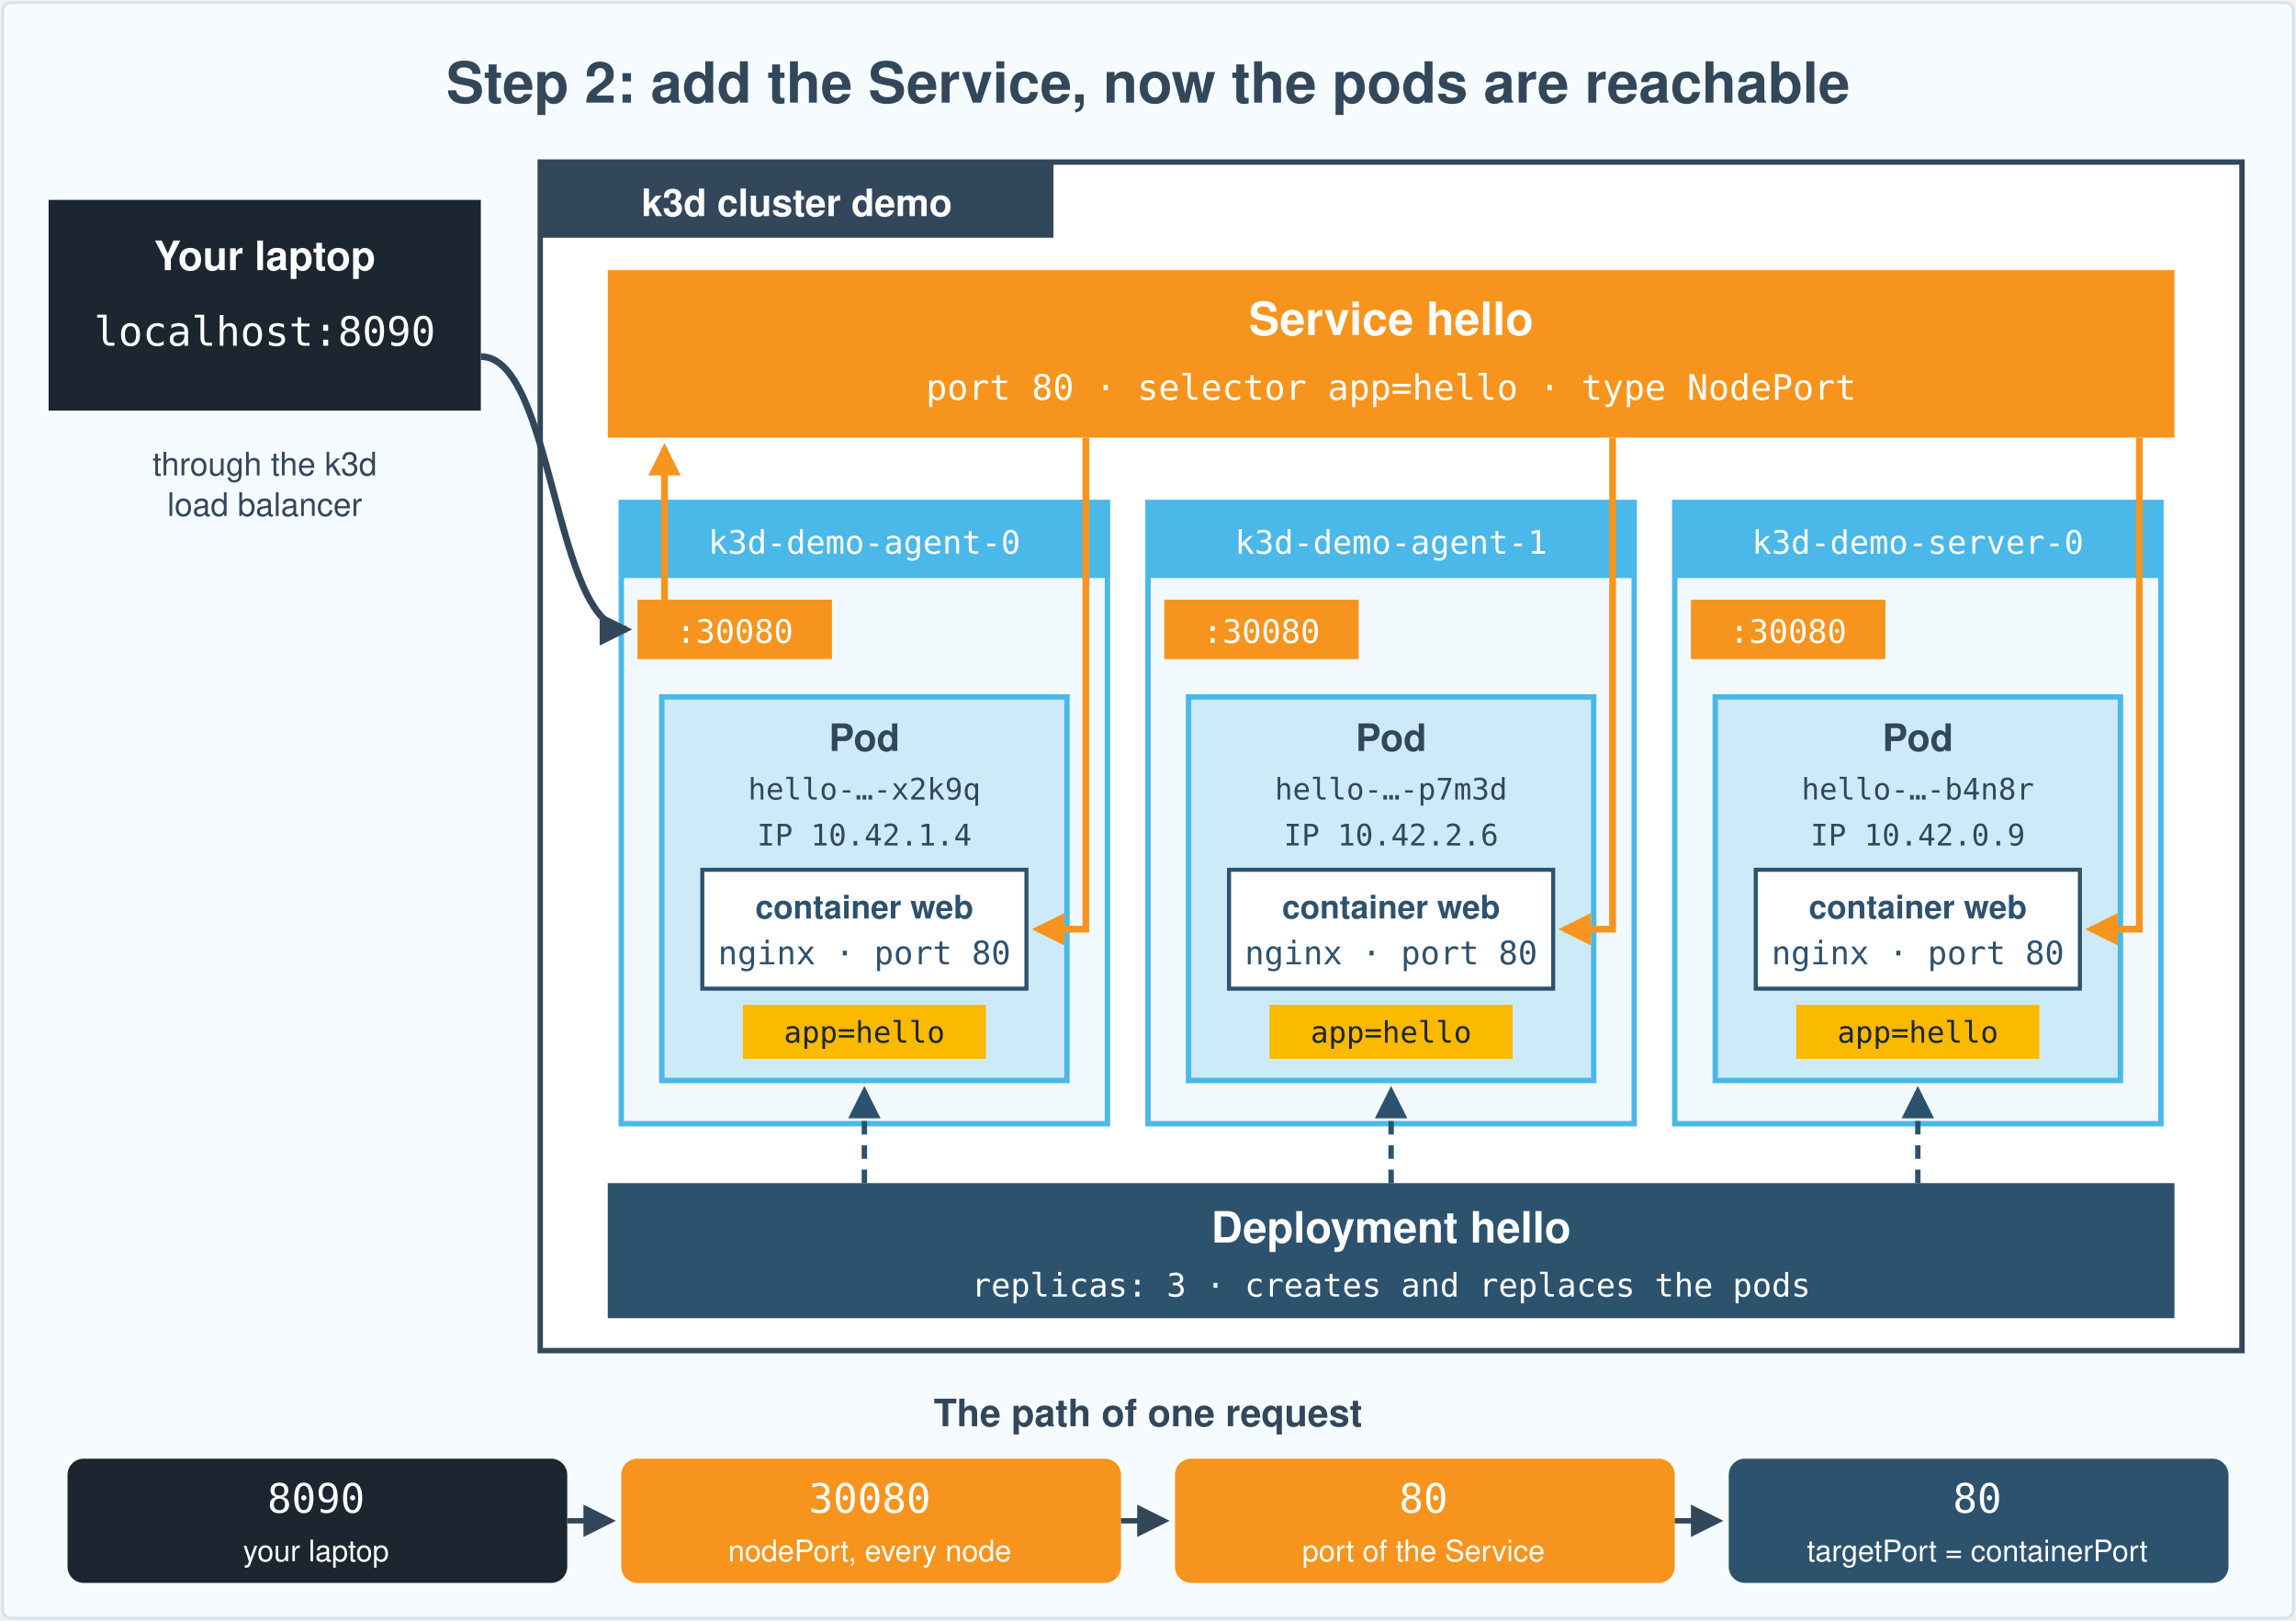
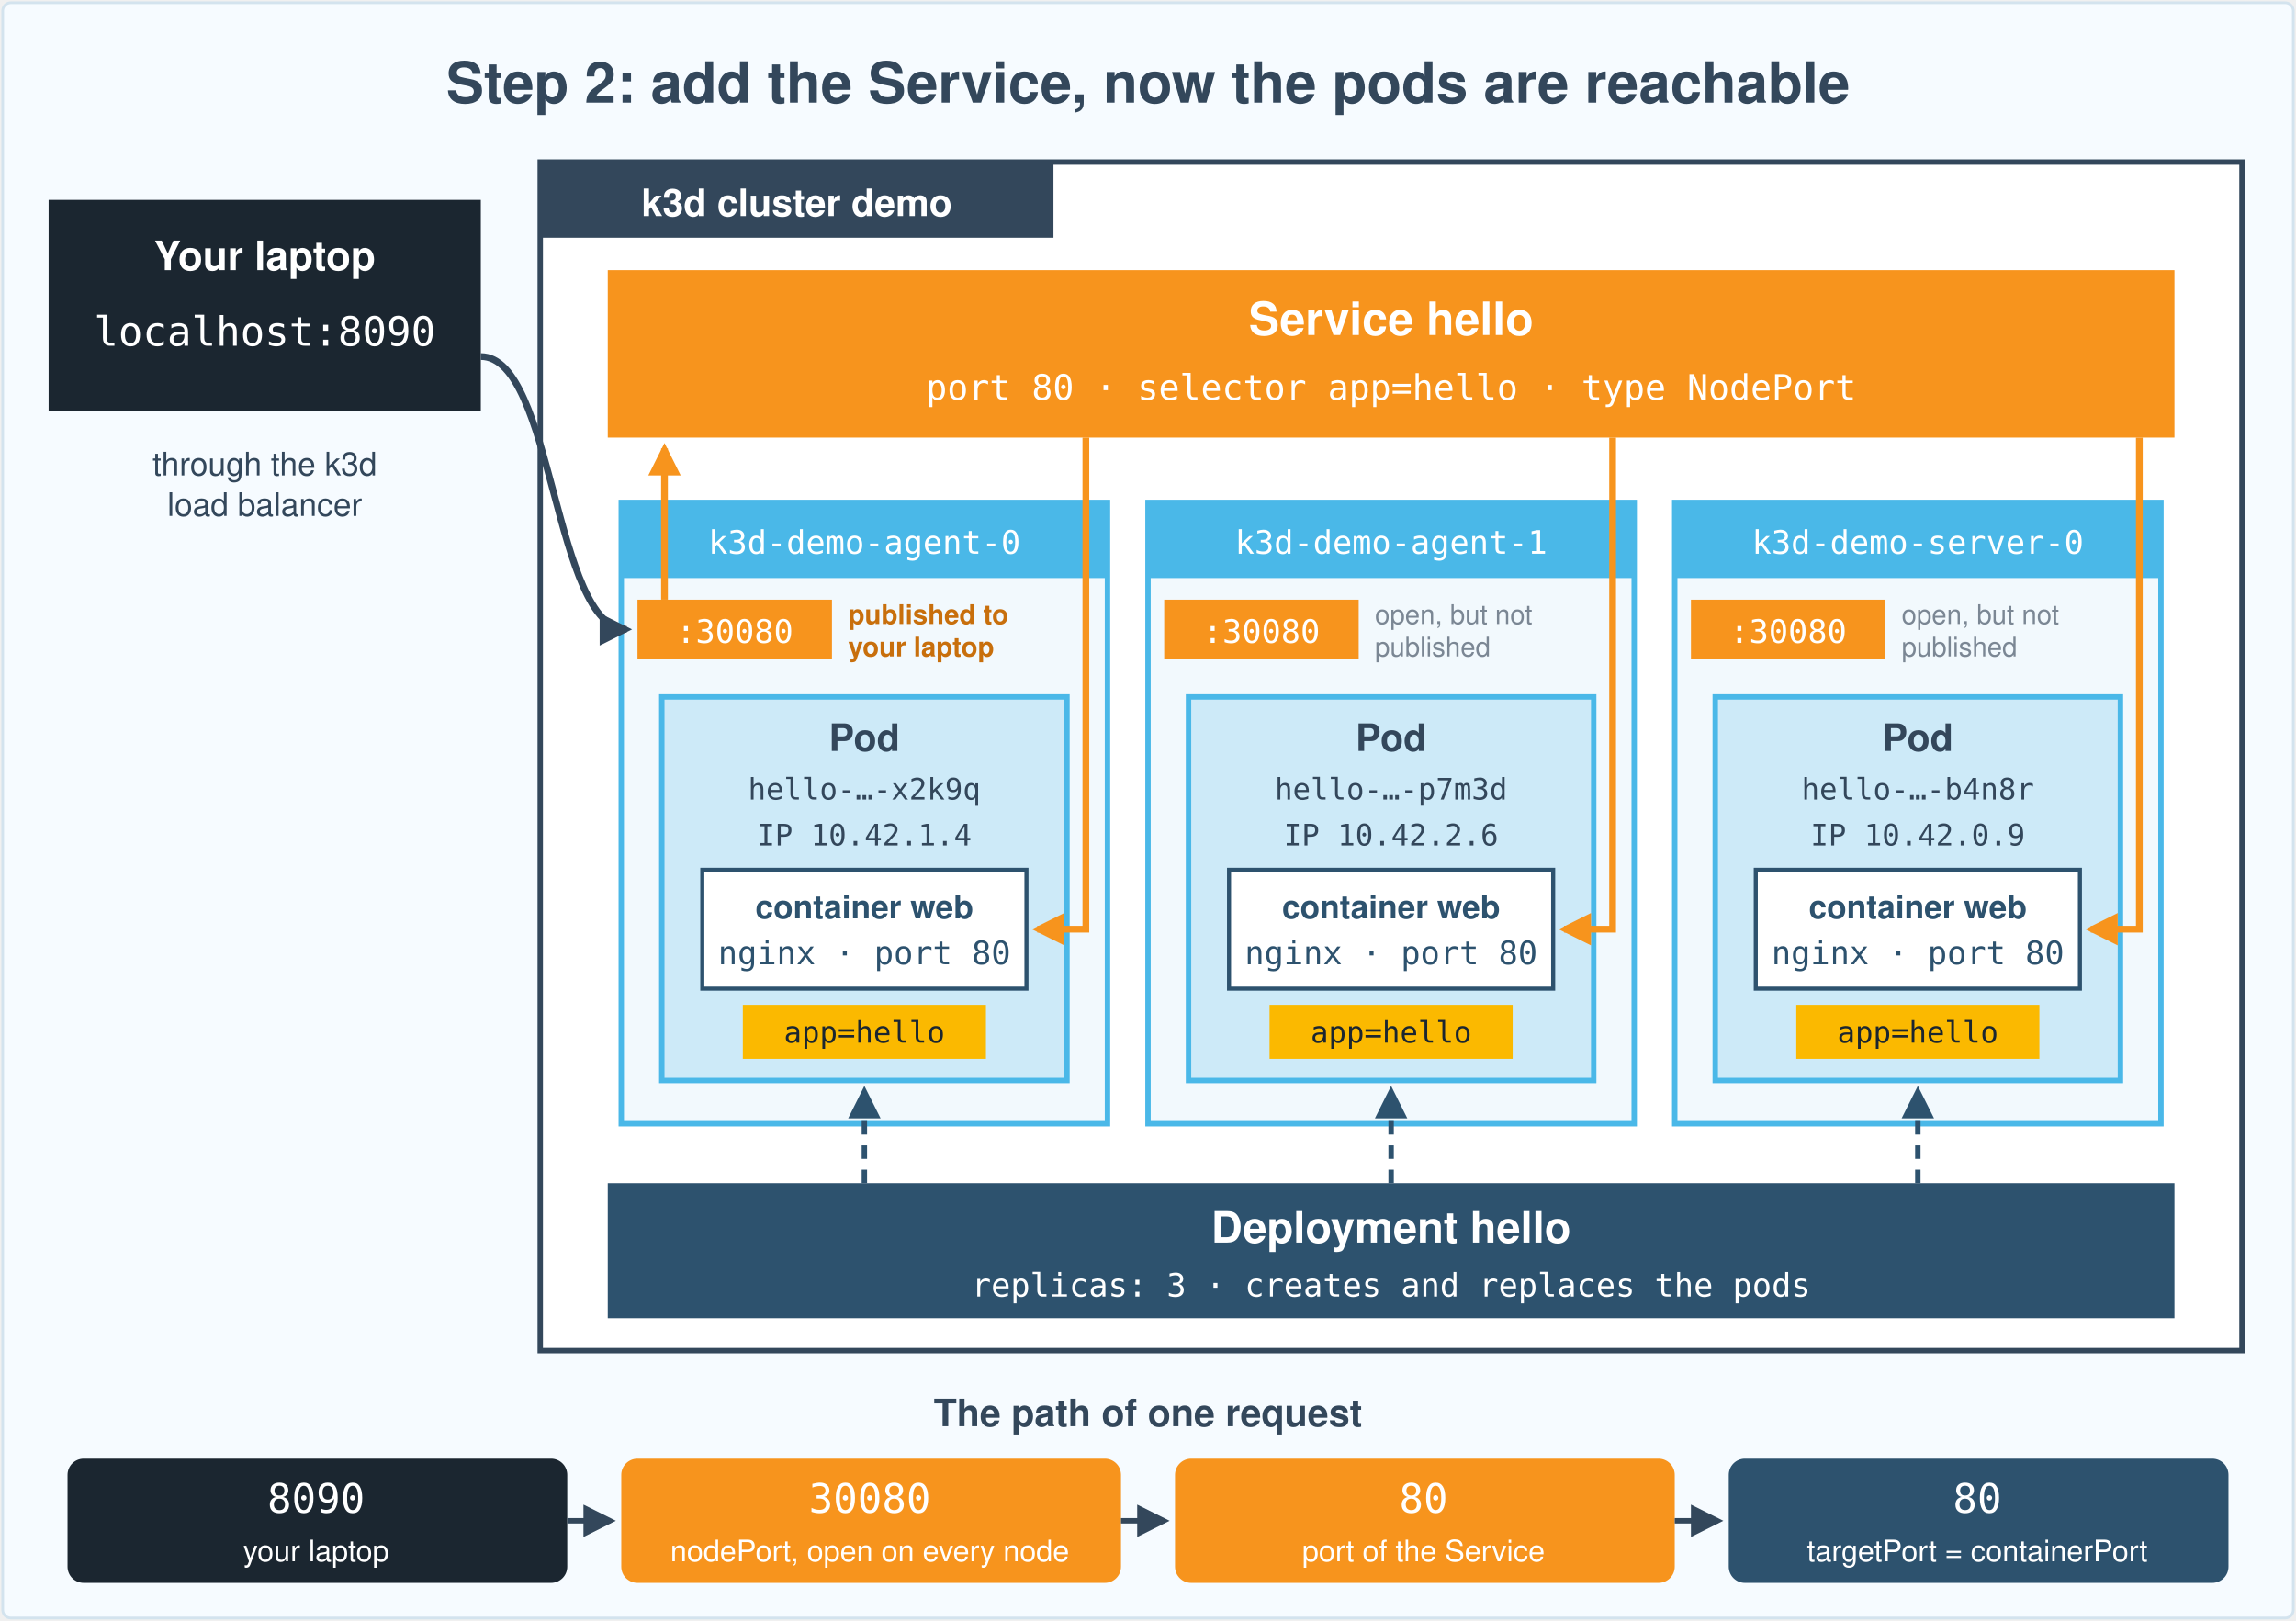
<svg xmlns="http://www.w3.org/2000/svg" viewBox="0 0 850 600" font-family="Helvetica, Arial, sans-serif" font-weight="700" text-anchor="middle">
  <defs>
    <marker id="a" markerUnits="userSpaceOnUse" markerWidth="12" markerHeight="12" refX="10" refY="6" orient="auto">
      <path d="M0 0 L12 6 L0 12 Z" fill="#33475b" />
    </marker>
    <marker id="ao" markerUnits="userSpaceOnUse" markerWidth="12" markerHeight="12" refX="10" refY="6" orient="auto">
      <path d="M0 0 L12 6 L0 12 Z" fill="#f7941d" />
    </marker>
    <marker id="ad" markerUnits="userSpaceOnUse" markerWidth="12" markerHeight="12" refX="10" refY="6" orient="auto">
      <path d="M0 0 L12 6 L0 12 Z" fill="#2d526e" />
    </marker>
  </defs>
  <rect x="1" y="1" width="848" height="598" rx="3" fill="#f6fbff" stroke="#d3e3ee" />
  <text x="425" y="38" font-size="21" fill="#33475b">Step 2: add the Service, now the pods are reachable</text>
  <rect x="18" y="74" width="160" height="78" fill="#1b2630" />
  <text x="98" y="100" font-size="15" fill="#fff">Your laptop</text>
  <text x="98" y="128" font-size="15" font-family="Consolas, Menlo, monospace" font-weight="400" fill="#fff">localhost:8090</text>
  <rect x="200" y="60" width="630" height="440" fill="#fff" stroke="#33475b" stroke-width="2" />
  <rect x="200" y="60" width="190" height="28" fill="#33475b" />
  <text x="295" y="80" font-size="14" fill="#fff">k3d cluster demo</text>
  <rect x="225" y="100" width="580" height="62" fill="#f7941d" />
  <text x="515" y="124" font-size="17" fill="#fff">Service hello</text>
  <text x="515" y="148" font-size="13" font-family="Consolas, Menlo, monospace" font-weight="400" fill="#fff">port 80 · selector app=hello · type NodePort</text>
  <rect x="230" y="186" width="180" height="230" fill="#f2f9fd" stroke="#4ab8e8" stroke-width="2" />
  <rect x="230" y="186" width="180" height="28" fill="#4ab8e8" />
  <text x="320" y="205" font-size="12" font-family="Consolas, Menlo, monospace" font-weight="400" fill="#fff">k3d-demo-agent-0</text>
  <rect x="236" y="222" width="72" height="22" fill="#f7941d" />
  <text x="272" y="238" font-size="12" font-family="Consolas, Menlo, monospace" font-weight="400" fill="#fff">:30080</text>
+   <text x="314" y="231" font-size="10" font-weight="700" fill="#c86f0c" text-anchor="start">published to</text>
+   <text x="314" y="243" font-size="10" font-weight="700" fill="#c86f0c" text-anchor="start">your laptop</text>
  <rect x="245" y="258" width="150" height="142" fill="#cdeaf8" stroke="#4ab8e8" stroke-width="2" />
  <text x="320" y="278" font-size="14" fill="#33475b">Pod</text>
  <text x="320" y="296" font-size="11" font-family="Consolas, Menlo, monospace" font-weight="400" fill="#33475b">hello-…-x2k9q</text>
  <text x="320" y="313" font-size="11" font-family="Consolas, Menlo, monospace" font-weight="400" fill="#33475b">IP 10.42.1.4</text>
  <rect x="260" y="322" width="120" height="44" fill="#fff" stroke="#2d526e" stroke-width="1.5" />
  <text x="320" y="340" font-size="12" fill="#2d526e">container web</text>
  <text x="320" y="357" font-size="12" font-family="Consolas, Menlo, monospace" font-weight="400" fill="#2d526e">nginx · port 80</text>
  <rect x="275" y="372" width="90" height="20" fill="#fbb900" />
  <text x="320" y="386" font-size="11" font-family="Consolas, Menlo, monospace" font-weight="400" fill="#1b2630">app=hello</text>
  <rect x="425" y="186" width="180" height="230" fill="#f2f9fd" stroke="#4ab8e8" stroke-width="2" />
  <rect x="425" y="186" width="180" height="28" fill="#4ab8e8" />
  <text x="515" y="205" font-size="12" font-family="Consolas, Menlo, monospace" font-weight="400" fill="#fff">k3d-demo-agent-1</text>
  <rect x="431" y="222" width="72" height="22" fill="#f7941d" />
  <text x="467" y="238" font-size="12" font-family="Consolas, Menlo, monospace" font-weight="400" fill="#fff">:30080</text>
+   <text x="509" y="231" font-size="10" font-weight="400" fill="#7b8794" text-anchor="start">open, but not</text>
+   <text x="509" y="243" font-size="10" font-weight="400" fill="#7b8794" text-anchor="start">published</text>
  <rect x="440" y="258" width="150" height="142" fill="#cdeaf8" stroke="#4ab8e8" stroke-width="2" />
  <text x="515" y="278" font-size="14" fill="#33475b">Pod</text>
  <text x="515" y="296" font-size="11" font-family="Consolas, Menlo, monospace" font-weight="400" fill="#33475b">hello-…-p7m3d</text>
  <text x="515" y="313" font-size="11" font-family="Consolas, Menlo, monospace" font-weight="400" fill="#33475b">IP 10.42.2.6</text>
  <rect x="455" y="322" width="120" height="44" fill="#fff" stroke="#2d526e" stroke-width="1.5" />
  <text x="515" y="340" font-size="12" fill="#2d526e">container web</text>
  <text x="515" y="357" font-size="12" font-family="Consolas, Menlo, monospace" font-weight="400" fill="#2d526e">nginx · port 80</text>
  <rect x="470" y="372" width="90" height="20" fill="#fbb900" />
  <text x="515" y="386" font-size="11" font-family="Consolas, Menlo, monospace" font-weight="400" fill="#1b2630">app=hello</text>
  <rect x="620" y="186" width="180" height="230" fill="#f2f9fd" stroke="#4ab8e8" stroke-width="2" />
  <rect x="620" y="186" width="180" height="28" fill="#4ab8e8" />
  <text x="710" y="205" font-size="12" font-family="Consolas, Menlo, monospace" font-weight="400" fill="#fff">k3d-demo-server-0</text>
  <rect x="626" y="222" width="72" height="22" fill="#f7941d" />
  <text x="662" y="238" font-size="12" font-family="Consolas, Menlo, monospace" font-weight="400" fill="#fff">:30080</text>
+   <text x="704" y="231" font-size="10" font-weight="400" fill="#7b8794" text-anchor="start">open, but not</text>
+   <text x="704" y="243" font-size="10" font-weight="400" fill="#7b8794" text-anchor="start">published</text>
  <rect x="635" y="258" width="150" height="142" fill="#cdeaf8" stroke="#4ab8e8" stroke-width="2" />
  <text x="710" y="278" font-size="14" fill="#33475b">Pod</text>
  <text x="710" y="296" font-size="11" font-family="Consolas, Menlo, monospace" font-weight="400" fill="#33475b">hello-…-b4n8r</text>
  <text x="710" y="313" font-size="11" font-family="Consolas, Menlo, monospace" font-weight="400" fill="#33475b">IP 10.42.0.9</text>
  <rect x="650" y="322" width="120" height="44" fill="#fff" stroke="#2d526e" stroke-width="1.5" />
  <text x="710" y="340" font-size="12" fill="#2d526e">container web</text>
  <text x="710" y="357" font-size="12" font-family="Consolas, Menlo, monospace" font-weight="400" fill="#2d526e">nginx · port 80</text>
  <rect x="665" y="372" width="90" height="20" fill="#fbb900" />
  <text x="710" y="386" font-size="11" font-family="Consolas, Menlo, monospace" font-weight="400" fill="#1b2630">app=hello</text>
  <rect x="225" y="438" width="580" height="50" fill="#2d526e" />
  <text x="515" y="460" font-size="16" fill="#fff">Deployment hello</text>
  <text x="515" y="480" font-size="12" font-family="Consolas, Menlo, monospace" font-weight="400" fill="#fff">replicas: 3 · creates and replaces the pods</text>
  <path d="M320 438 V404" stroke="#2d526e" stroke-width="2" stroke-dasharray="5 4" fill="none" marker-end="url(#ad)" />
  <path d="M515 438 V404" stroke="#2d526e" stroke-width="2" stroke-dasharray="5 4" fill="none" marker-end="url(#ad)" />
  <path d="M710 438 V404" stroke="#2d526e" stroke-width="2" stroke-dasharray="5 4" fill="none" marker-end="url(#ad)" />
  <path d="M178 132 C205 132 205 233 232 233" stroke="#33475b" stroke-width="2.5" fill="none" marker-end="url(#a)" />
  <text x="98" y="176" font-size="12" font-weight="400" fill="#33475b">through the k3d</text>
  <text x="98" y="191" font-size="12" font-weight="400" fill="#33475b">load balancer</text>
  <path d="M246 222 V166" stroke="#f7941d" stroke-width="2.5" fill="none" marker-end="url(#ao)" />
  <path d="M402 162 V344 H384" stroke="#f7941d" stroke-width="2.5" fill="none" marker-end="url(#ao)" />
  <path d="M597 162 V344 H579" stroke="#f7941d" stroke-width="2.5" fill="none" marker-end="url(#ao)" />
  <path d="M792 162 V344 H774" stroke="#f7941d" stroke-width="2.5" fill="none" marker-end="url(#ao)" />
  <text x="425" y="528" font-size="14" fill="#33475b">The path of one request</text>
  <rect x="25" y="540" width="185" height="46" rx="6" fill="#1b2630" />
  <text x="117" y="560" font-size="15" font-family="Consolas, Menlo, monospace" font-weight="400" fill="#fff">8090</text>
  <text x="117" y="578" font-size="11" font-weight="400" fill="#fff">your laptop</text>
  <rect x="230" y="540" width="185" height="46" rx="6" fill="#f7941d" />
  <text x="322" y="560" font-size="15" font-family="Consolas, Menlo, monospace" font-weight="400" fill="#fff">30080</text>
-   <text x="322" y="578" font-size="11" font-weight="400" fill="#fff">nodePort, every node</text>
+   <text x="322" y="578" font-size="11" font-weight="400" fill="#fff">nodePort, open on every node</text>
  <rect x="435" y="540" width="185" height="46" rx="6" fill="#f7941d" />
  <text x="527" y="560" font-size="15" font-family="Consolas, Menlo, monospace" font-weight="400" fill="#fff">80</text>
  <text x="527" y="578" font-size="11" font-weight="400" fill="#fff">port of the Service</text>
  <rect x="640" y="540" width="185" height="46" rx="6" fill="#2d526e" />
  <text x="732" y="560" font-size="15" font-family="Consolas, Menlo, monospace" font-weight="400" fill="#fff">80</text>
  <text x="732" y="578" font-size="11" font-weight="400" fill="#fff">targetPort = containerPort</text>
  <path d="M210 563 H226" stroke="#33475b" stroke-width="2" fill="none" marker-end="url(#a)" />
  <path d="M415 563 H431" stroke="#33475b" stroke-width="2" fill="none" marker-end="url(#a)" />
  <path d="M620 563 H636" stroke="#33475b" stroke-width="2" fill="none" marker-end="url(#a)" />
</svg>
